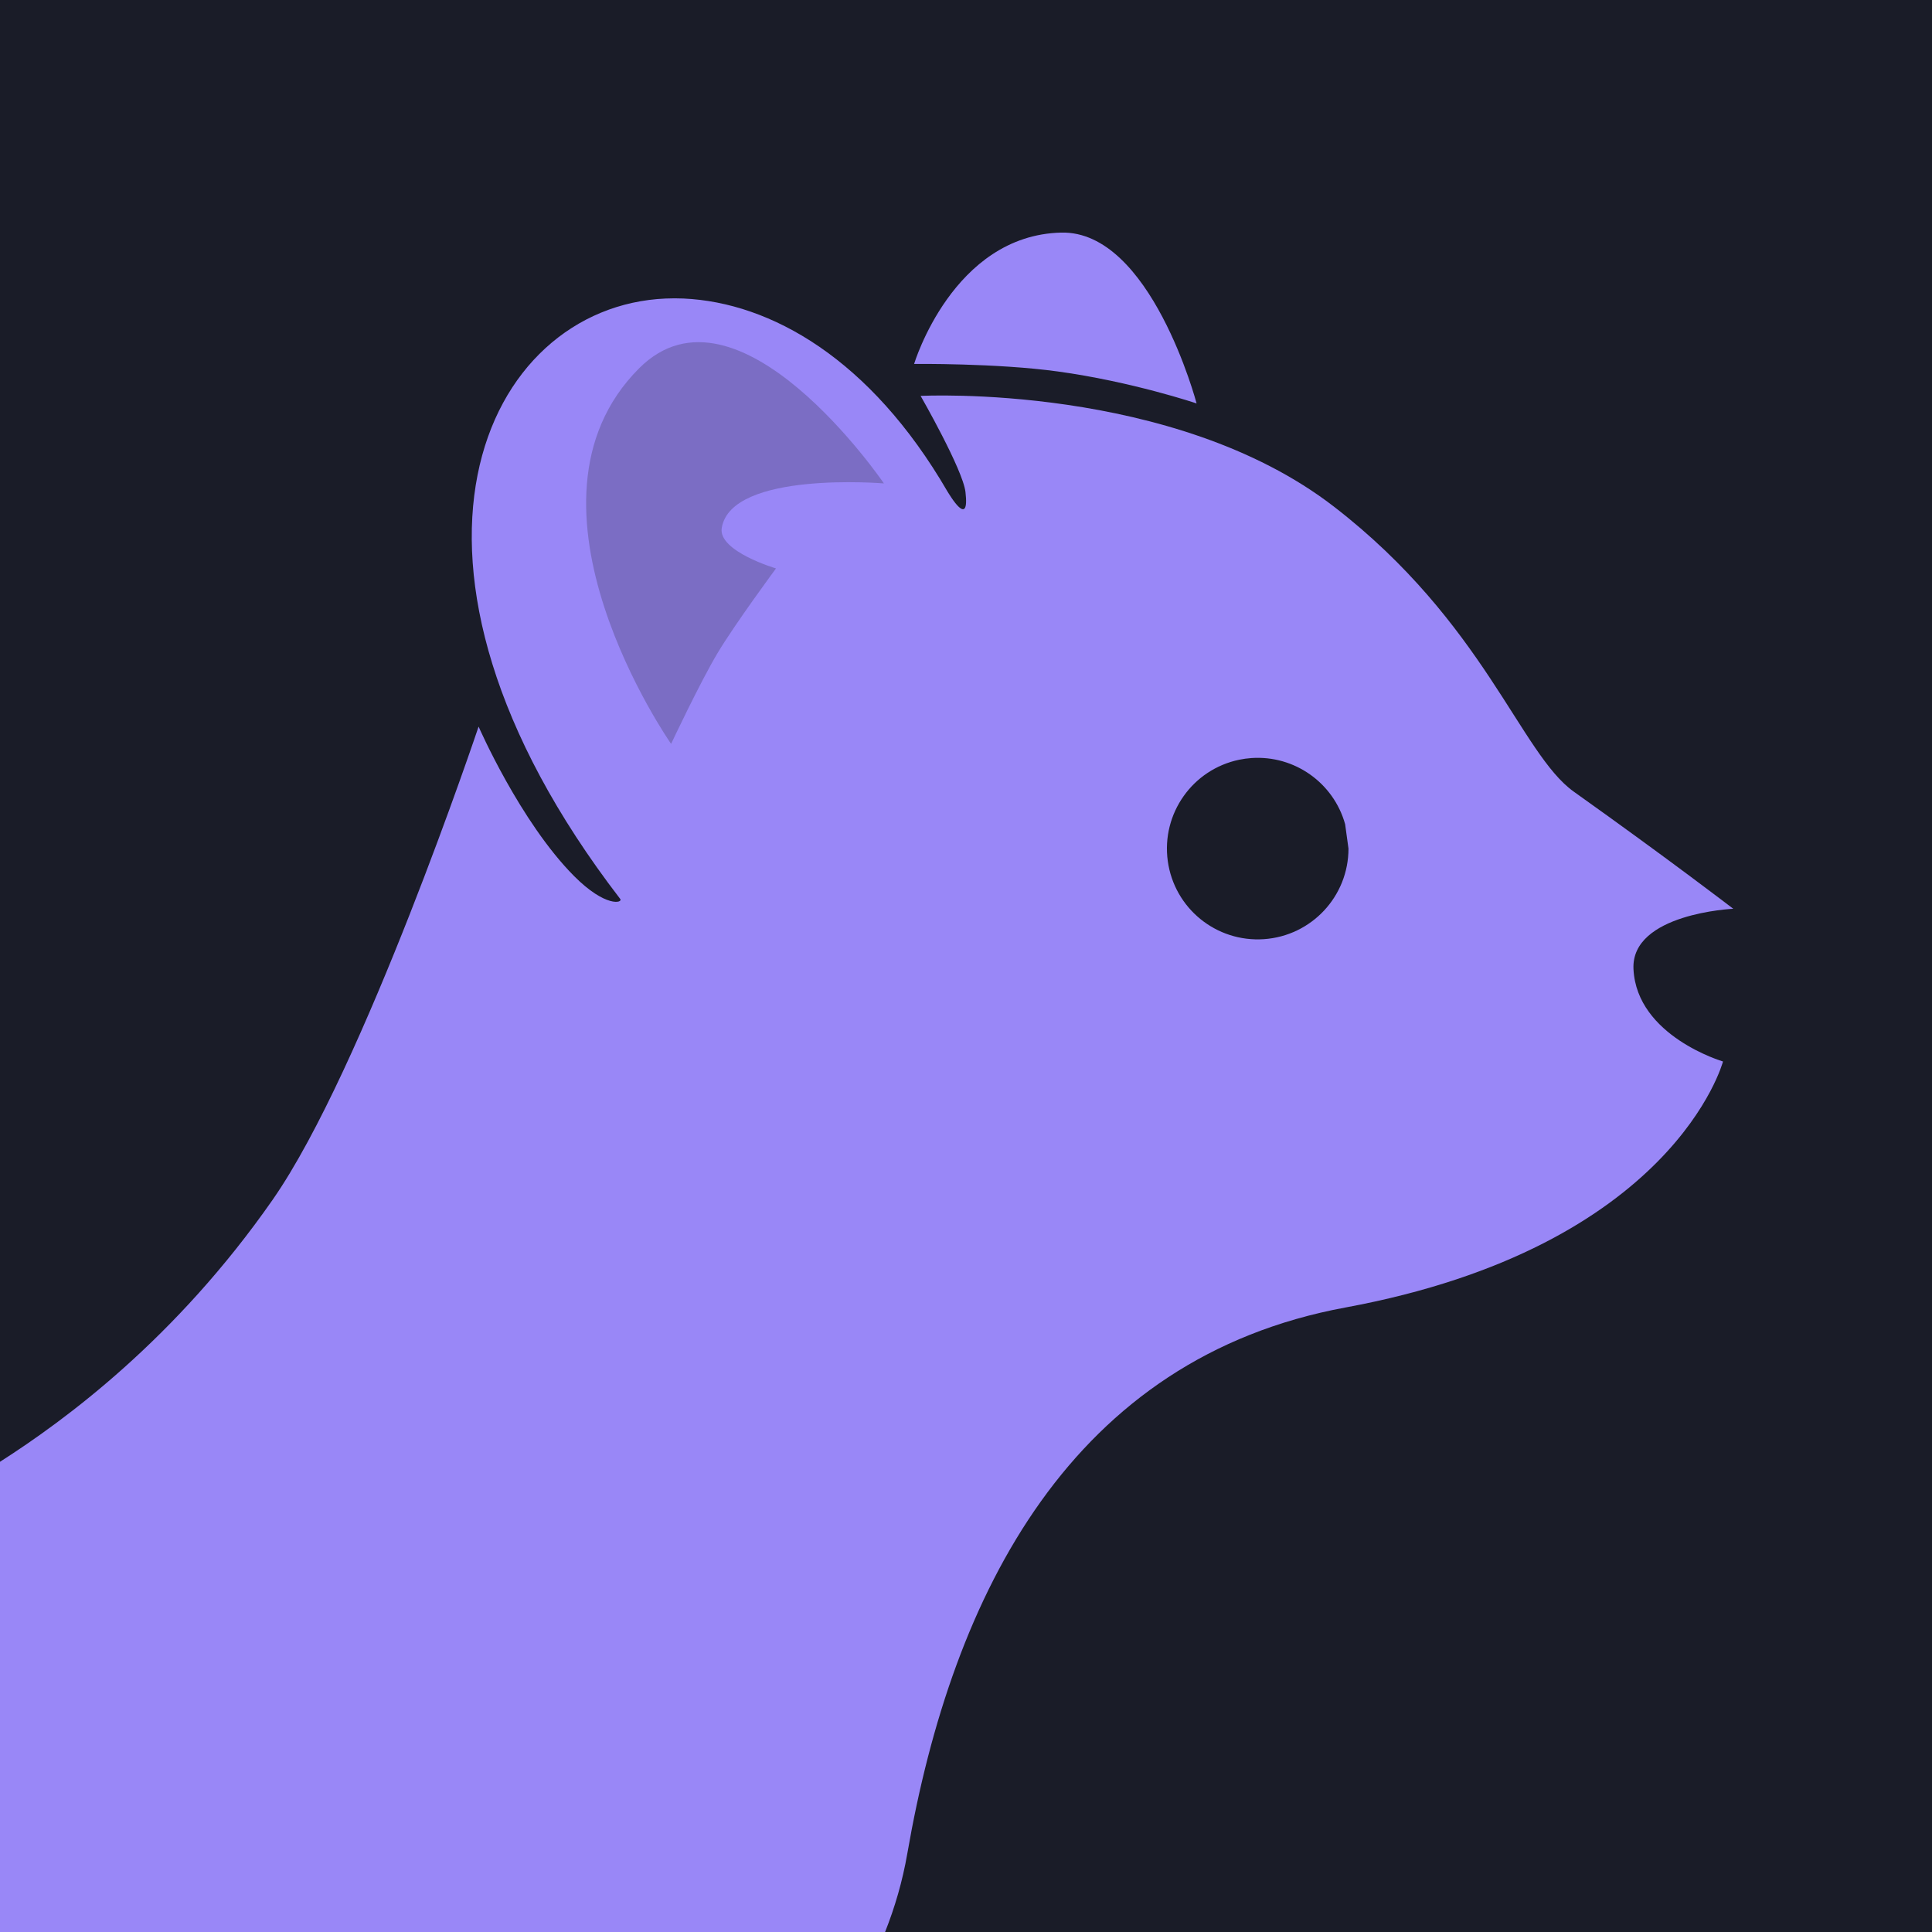
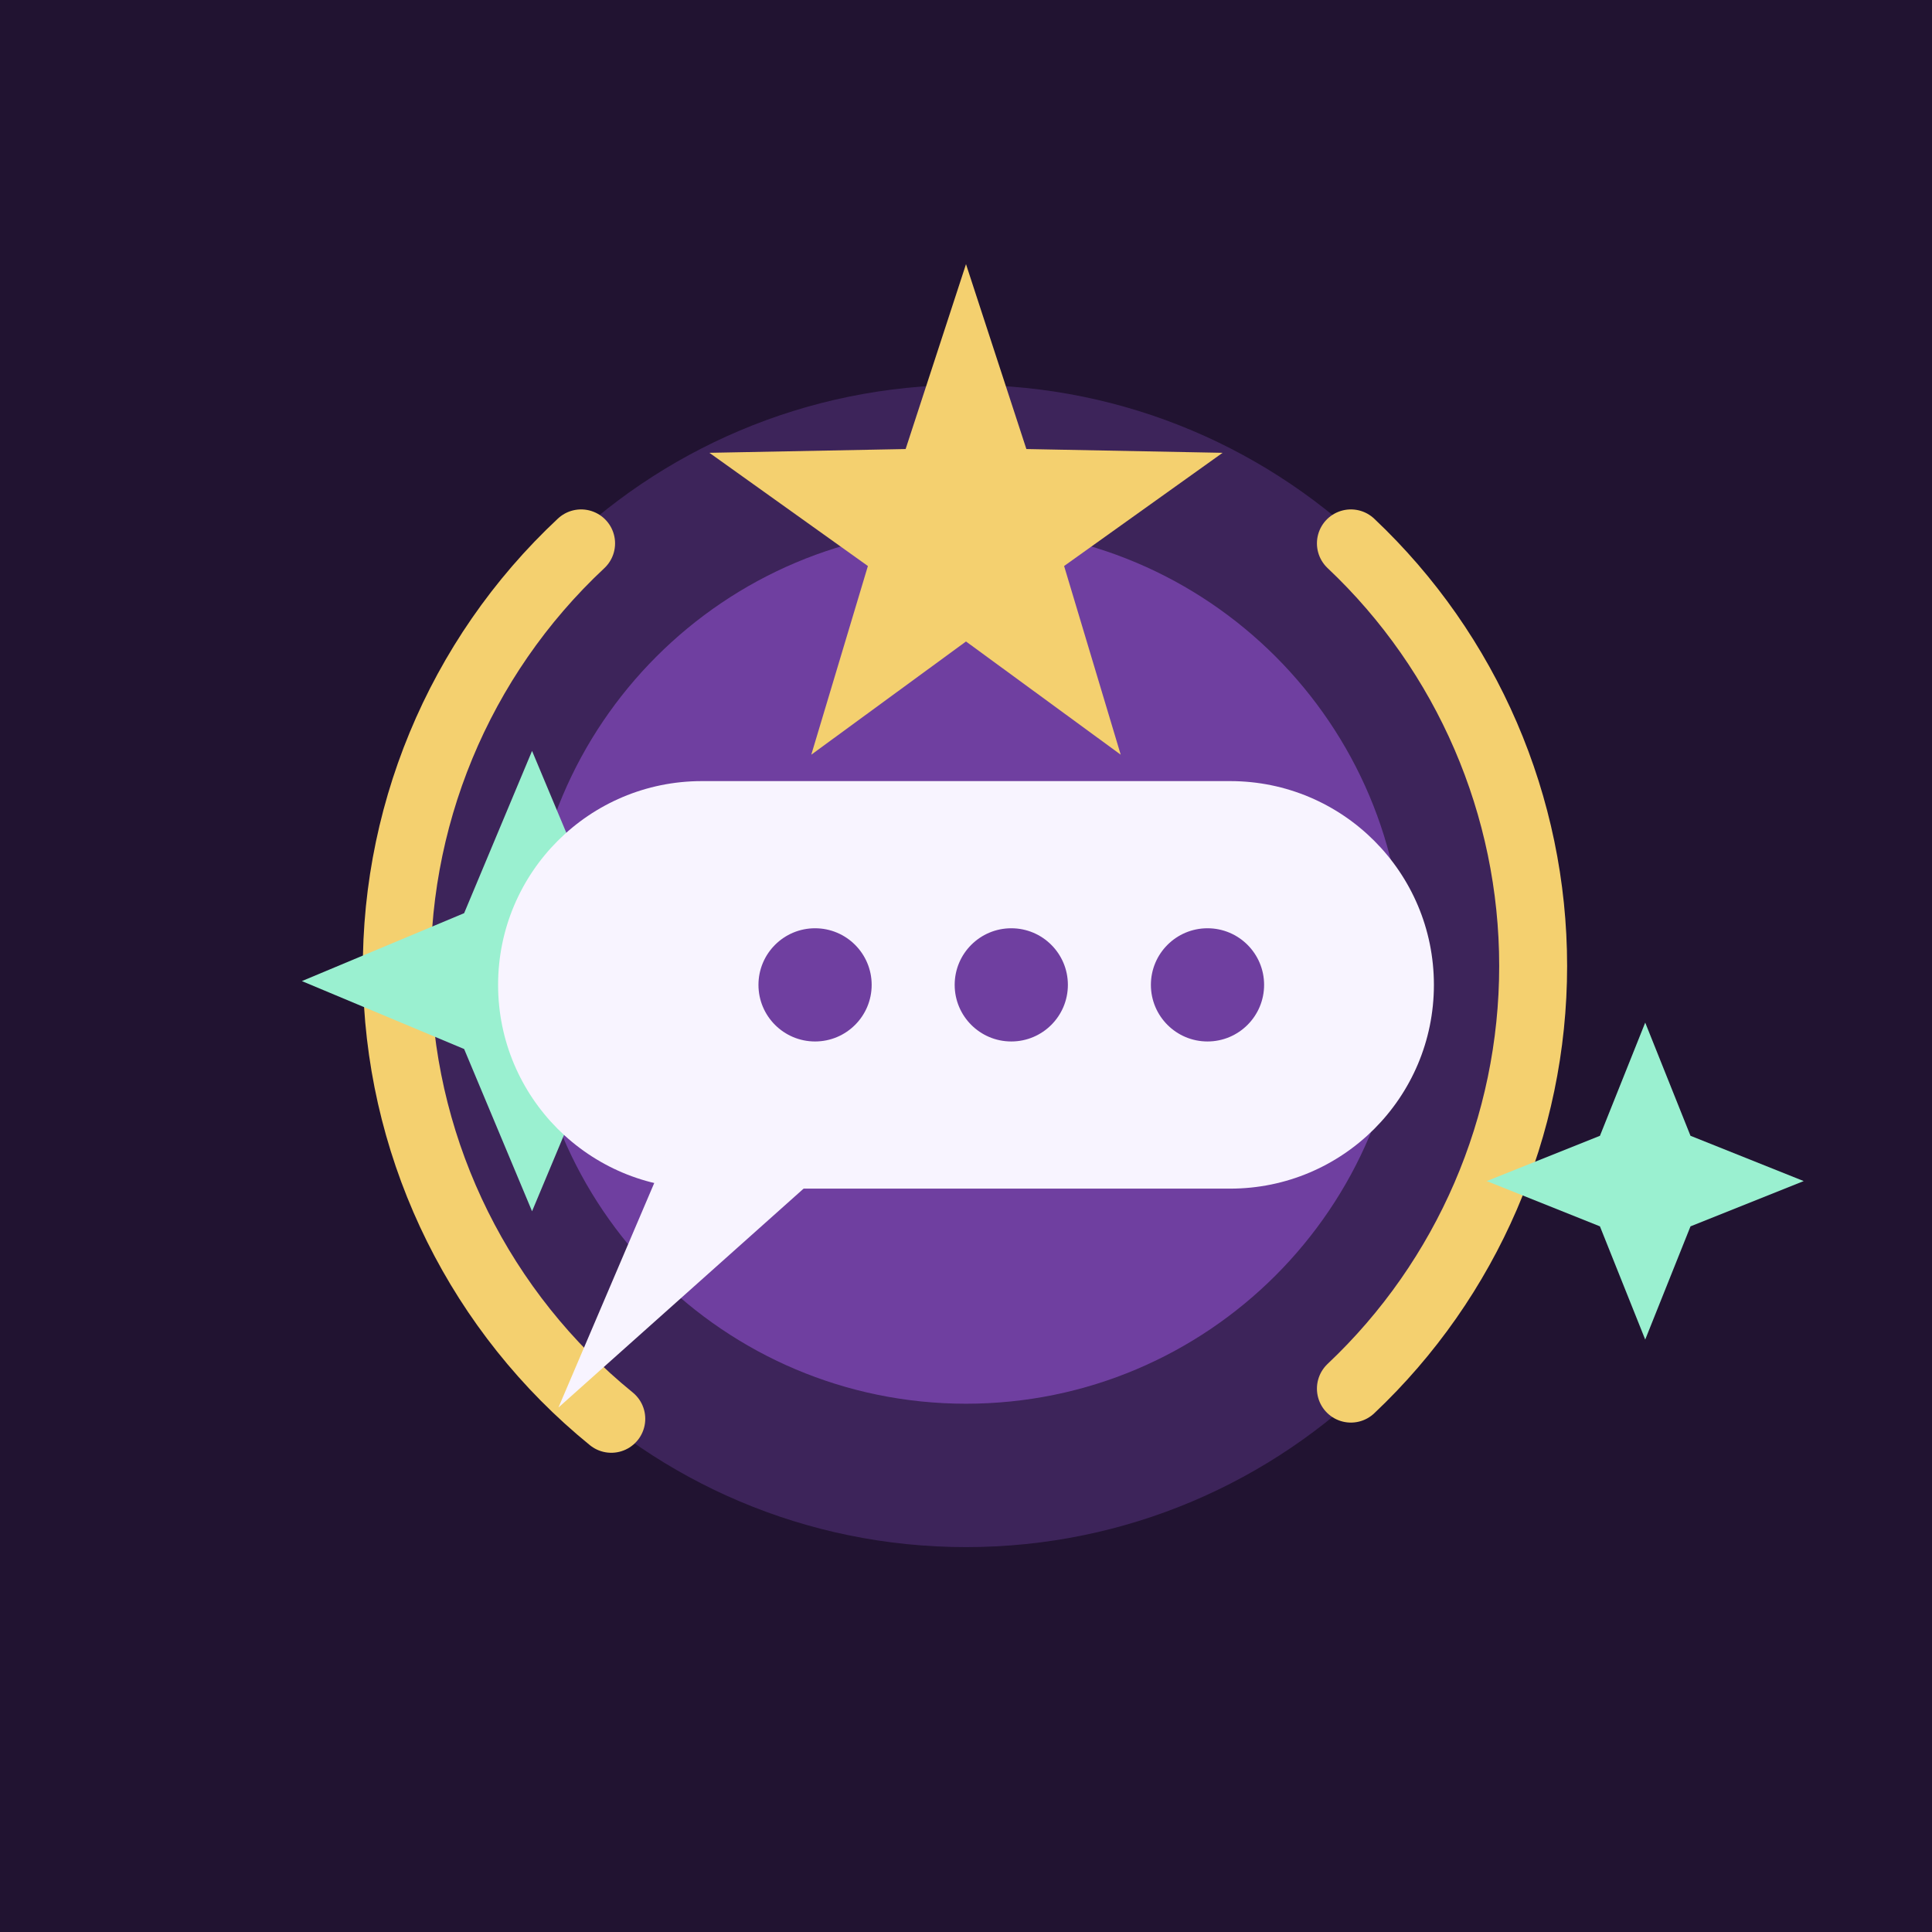
<svg xmlns="http://www.w3.org/2000/svg" viewBox="0 0 512 512">
-   <rect width="100%" height="100%" fill="#1a1c28" />
-   <path fill="#9987f7" d="M 281.222,61.639 C 252.514,62.341 242.25,96.444 242.25,96.444 c 0,0 21.861,-0.228 38.083,2 19.659,2.7 36.778,8.472 36.778,8.472 0,0 -12.117,-45.859 -35.889,-45.278 z M 176.444,79.111 C 128.259,81.139 95.617,148.824 164.361,238.222 c 0.807,1.049 -3.853,2.374 -12.25,-6.083 -14.295,-14.397 -25.278,-39.583 -25.278,-39.583 0,0 -30.435,90.74 -54.556,125.361 C 46.575,354.807 17.318,376.315 0,387.389 v 124.611 h 234.556 c 2.592,-6.541 4.62,-13.455 5.889,-20.778 C 252.479,421.773 284.213,359.877 356.556,346.5 c 87.134,-16.113 100.056,-65.194 100.056,-65.194 0,0 -22.848,-6.689 -23.722,-24.472 -0.728,-14.77 26.444,-16 26.444,-16 0,0 -16.78,-12.904 -42.25,-31.028 -14.157,-10.077 -23.715,-44.747 -63.556,-75.528 -42.514,-32.85 -109.556,-29.361 -109.556,-29.361 0,0 11.19,19.496 11.889,25.472 1.151,9.838 -4.143,0.858 -4.806,-0.194 -20.407,-35.136 -46.825,-50.026 -69.889,-51.083 -1.586,-0.073 -3.168,-0.065 -4.722,0 z M 331.667,200.889 c 11.377,-0.773 21.736,6.544 24.806,17.528 l 0.889,6.472 c 0,12.654 -9.792,23.138 -22.417,24 -12.625,0.862 -23.753,-8.185 -25.472,-20.722 -1.719,-12.537 6.554,-24.265 18.944,-26.833 1.073,-0.222 2.156,-0.371 3.25,-0.444 z" />
-   <path fill="#7b6dc4" d="m 177.848,197.133 c 0,0 -44.43,-63.576 -8.468,-99.538 26.214,-26.214 64.868,30.517 64.868,30.517 0,0 -40.507,-3.421 -42.979,11.823 -1,6.168 14.38,10.705 14.38,10.705 0,0 -10.865,14.699 -15.498,22.448 -4.633,7.749 -12.303,24.046 -12.303,24.046 z" />
+   <rect width="512" height="512" fill="#211331" />
+   <circle cx="256" cy="256" r="154" fill="#3d245a" />
+   <circle cx="256" cy="256" r="116" fill="#6f3fa0" />
+   <path fill="none" stroke="#f4d06f" stroke-width="18" stroke-linecap="round" d="M154 144a154 154 0 0 0 8 232m196-8a154 154 0 0 0 0-224" />
+   <path fill="#f4d06f" d="M256 70l16 49 52 1-42 30 15 50-41-30-41 30 15-50-42-30 52-1 16-49Z" />
+   <path fill="#9af0d0" d="M80 260l43-18 18-43 18 43 43 18-43 18-18 43-18-43-43-18Z" />
+   <path fill="#9af0d0" d="M394 313l30-12 12-30 12 30 30 12-30 12-12 30-12-30-30-12Z" />
+   <rect x="132" y="207" width="248" height="108" rx="54" fill="#f8f4ff" />
+   <path fill="#f8f4ff" d="M180 298l-32 75 84-75Z" />
+   <circle cx="216" cy="261" r="15" fill="#6f3fa0" />
+   <circle cx="268" cy="261" r="15" fill="#6f3fa0" />
+   <circle cx="320" cy="261" r="15" fill="#6f3fa0" />
</svg>
